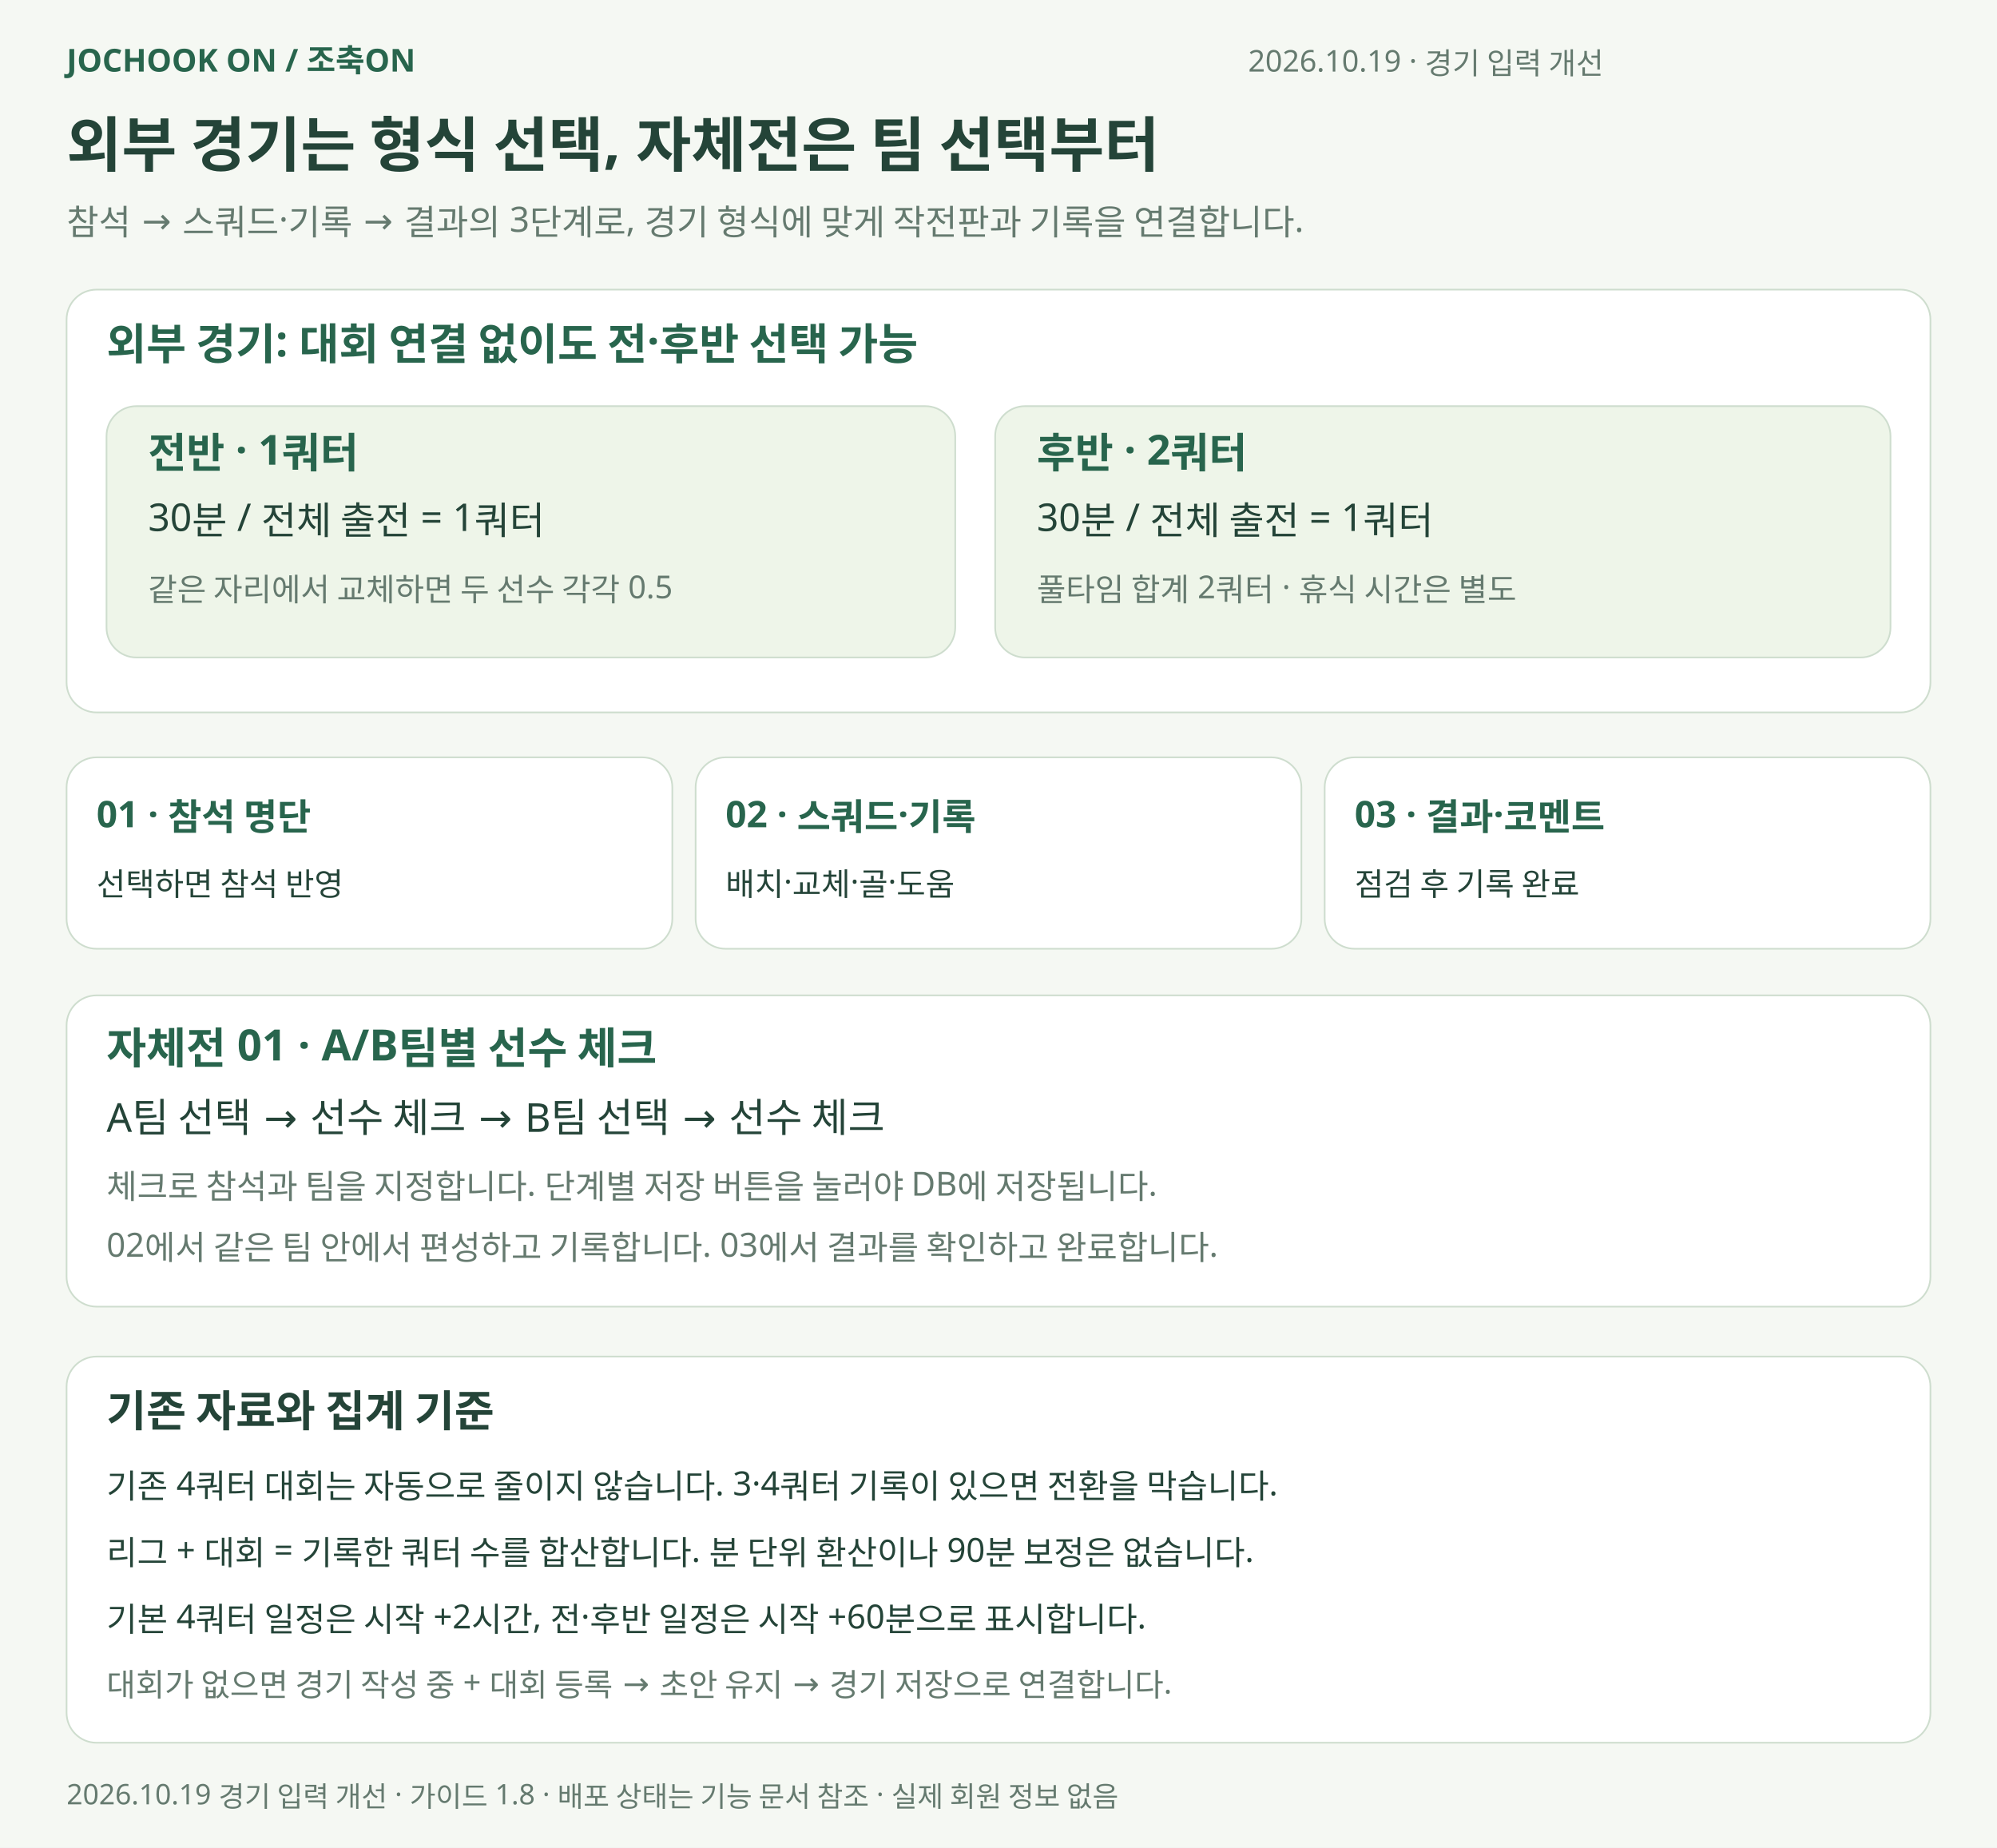
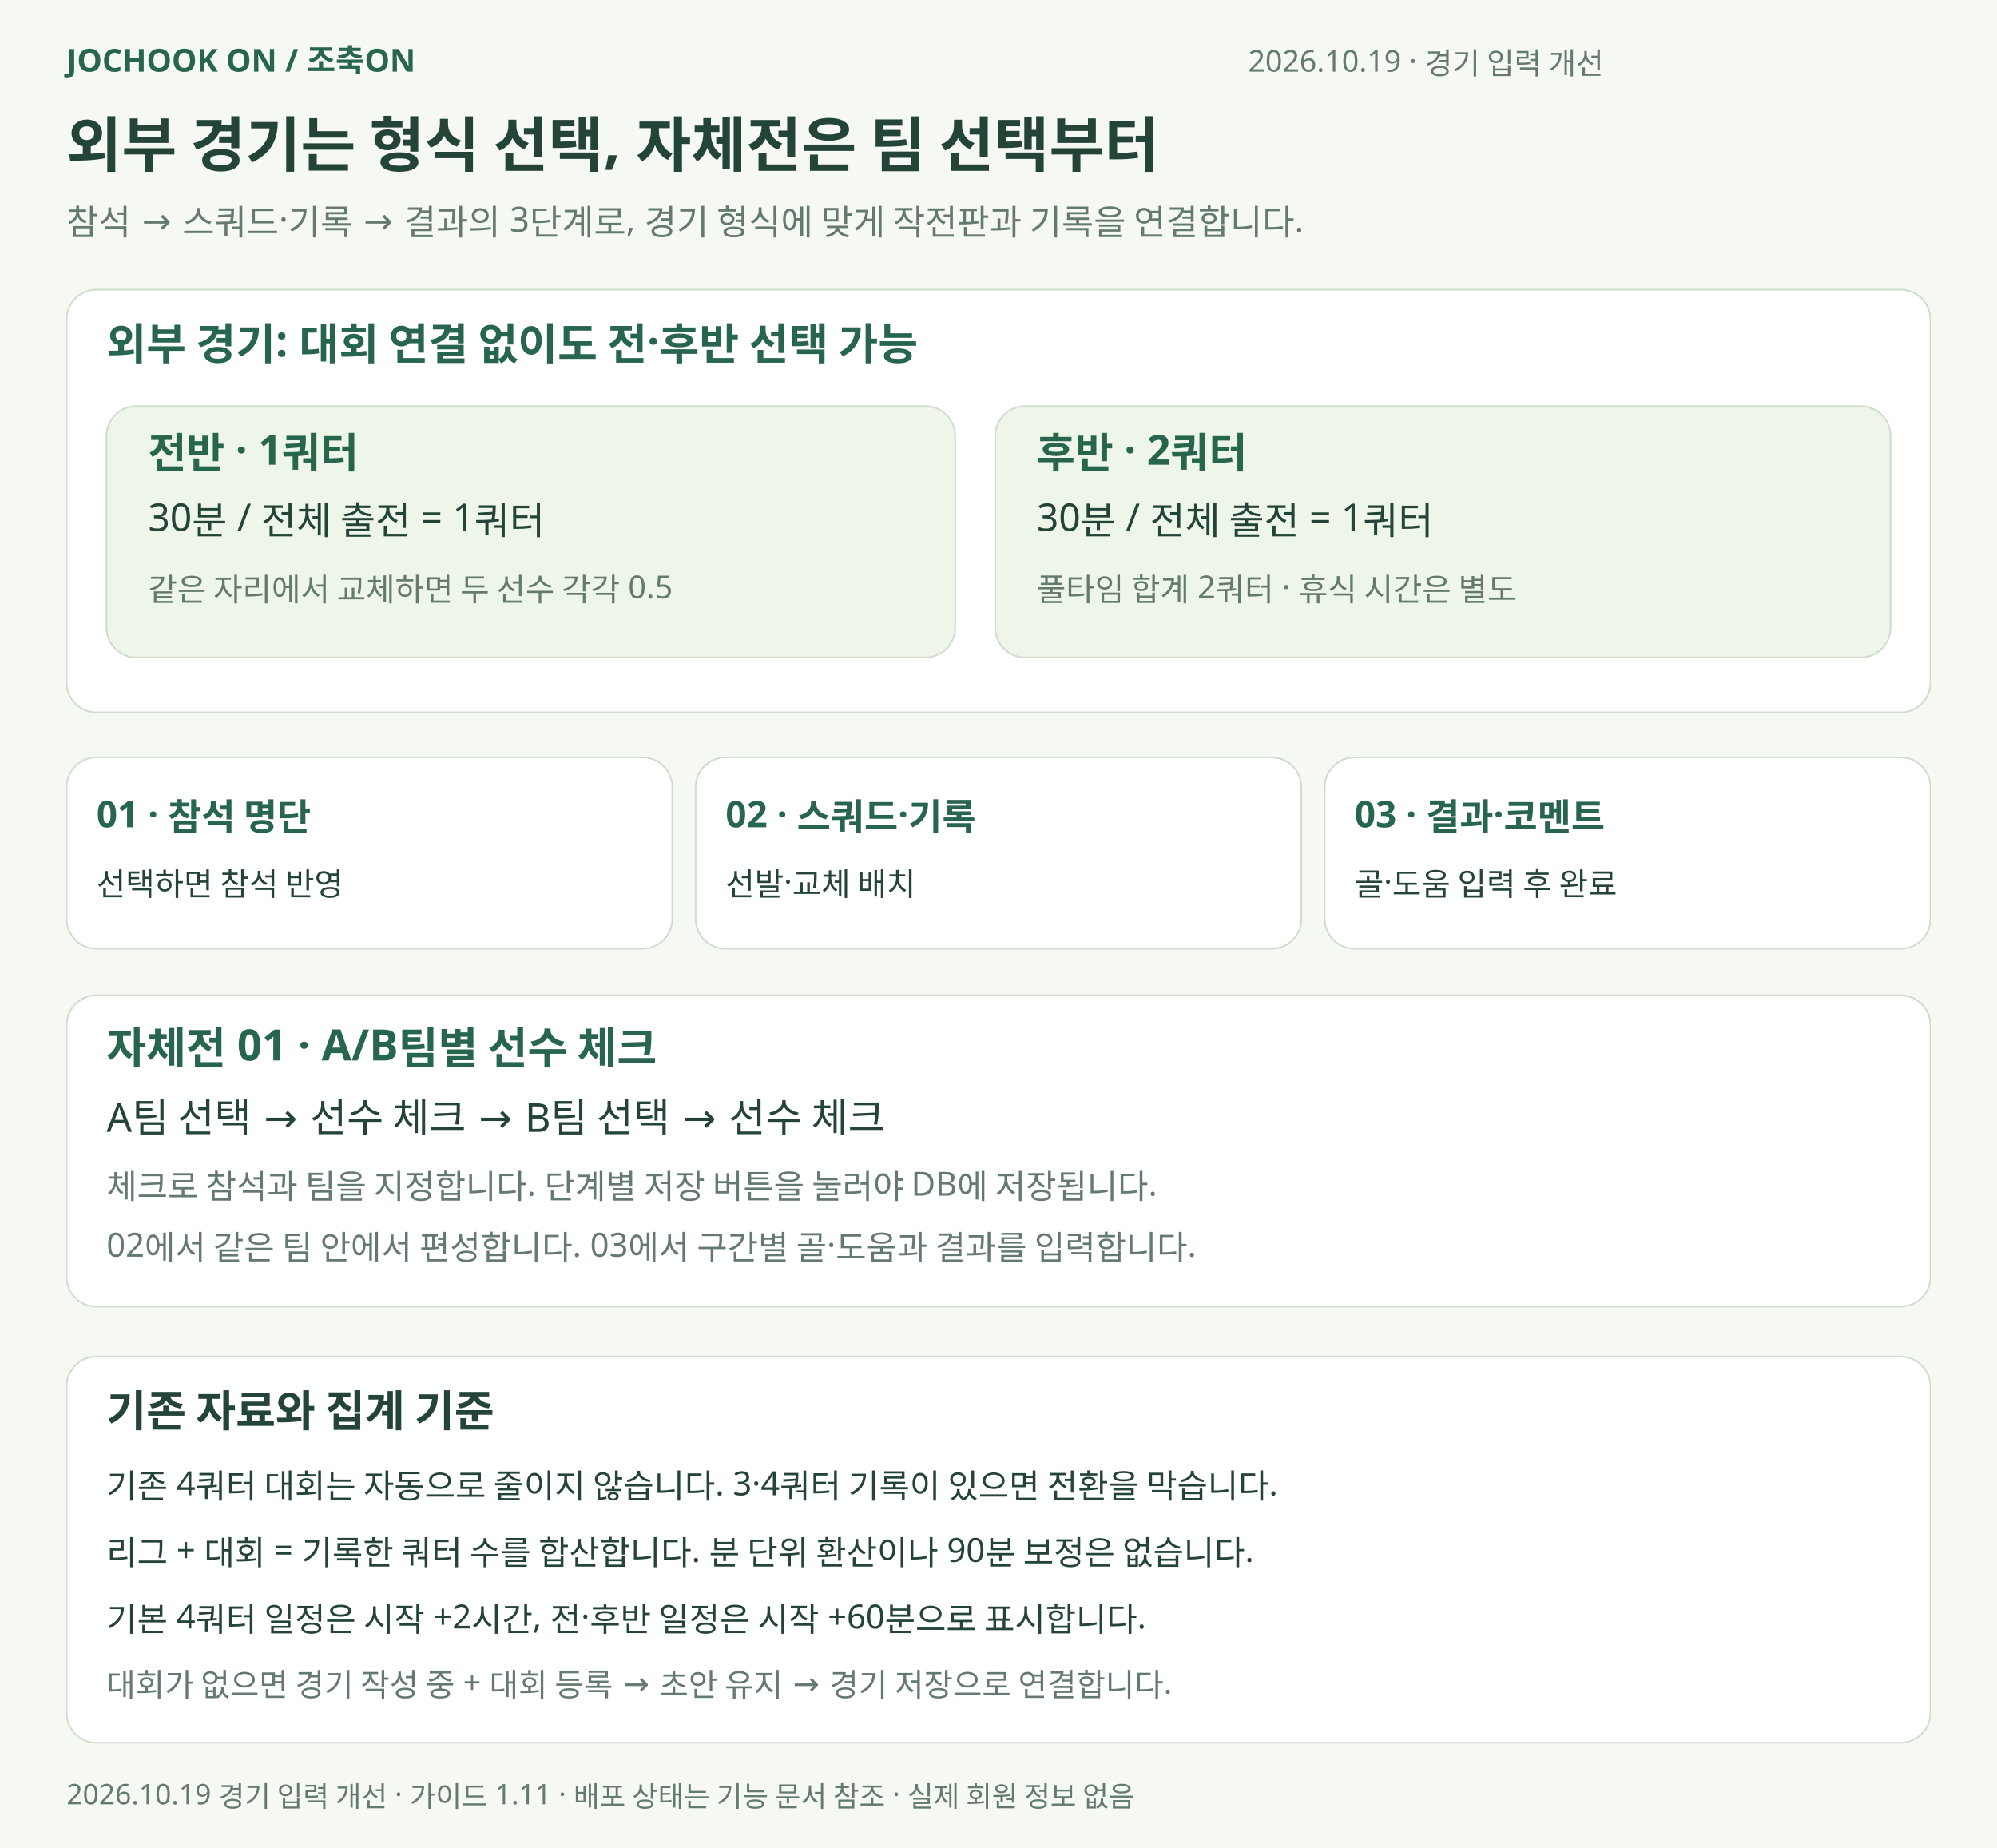
<svg xmlns="http://www.w3.org/2000/svg" width="1200" height="1110" viewBox="0 0 1200 1110" role="img" aria-labelledby="title desc">
  <rect width="1200" height="1110" fill="#f5f8f3" />
  <g font-family="Malgun Gothic, Apple SD Gothic Neo, sans-serif">
    <text x="40" y="43" fill="#28654d" font-size="19" font-weight="700">JOCHOOK ON / 조축ON</text>
    <text x="750" y="43" fill="#657a6f" font-size="18" font-weight="400">2026.10.19 · 경기 입력 개선</text>
    <text x="40" y="100" fill="#244438" font-size="36" font-weight="700">외부 경기는 형식 선택, 자체전은 팀 선택부터</text>
    <text x="40" y="141" fill="#657a6f" font-size="21" font-weight="400">참석 → 스쿼드·기록 → 결과의 3단계로, 경기 형식에 맞게 작전판과 기록을 연결합니다.</text>
    <rect x="40" y="174" width="1120" height="254" rx="18" fill="#fff" stroke="#ceddce" />
    <text x="64" y="216" fill="#28654d" font-size="26" font-weight="700">외부 경기: 대회 연결 없이도 전·후반 선택 가능</text>
    <rect x="64" y="244" width="510" height="151" rx="18" fill="#eef5e9" stroke="#ceddce" />
    <rect x="598" y="244" width="538" height="151" rx="18" fill="#eef5e9" stroke="#ceddce" />
    <text x="89" y="281" fill="#28654d" font-size="25" font-weight="700">전반 · 1쿼터</text>
    <text x="89" y="319" fill="#244438" font-size="23" font-weight="400">30분 / 전체 출전 = 1쿼터</text>
    <text x="89" y="361" fill="#657a6f" font-size="19" font-weight="400">같은 자리에서 교체하면 두 선수 각각 0.5</text>
    <text x="623" y="281" fill="#28654d" font-size="25" font-weight="700">후반 · 2쿼터</text>
    <text x="623" y="319" fill="#244438" font-size="23" font-weight="400">30분 / 전체 출전 = 1쿼터</text>
    <text x="623" y="361" fill="#657a6f" font-size="19" font-weight="400">풀타임 합계 2쿼터 · 휴식 시간은 별도</text>
    <rect x="40" y="455" width="364" height="115" rx="18" fill="#fff" stroke="#ceddce" />
    <text x="58" y="497" fill="#28654d" font-size="22" font-weight="700">01 · 참석 명단</text>
    <text x="58" y="538" fill="#244438" font-size="19" font-weight="400">선택하면 참석 반영</text>
    <rect x="418" y="455" width="364" height="115" rx="18" fill="#fff" stroke="#ceddce" />
    <text x="436" y="497" fill="#28654d" font-size="22" font-weight="700">02 · 스쿼드·기록</text>
-     <text x="436" y="538" fill="#244438" font-size="19" font-weight="400">배치·교체·골·도움</text>
+     <text x="436" y="538" fill="#244438" font-size="19" font-weight="400">선발·교체 배치</text>
    <rect x="796" y="455" width="364" height="115" rx="18" fill="#fff" stroke="#ceddce" />
    <text x="814" y="497" fill="#28654d" font-size="22" font-weight="700">03 · 결과·코멘트</text>
-     <text x="814" y="538" fill="#244438" font-size="19" font-weight="400">점검 후 기록 완료</text>
+     <text x="814" y="538" fill="#244438" font-size="19" font-weight="400">골·도움 입력 후 완료</text>
    <rect x="40" y="598" width="1120" height="187" rx="18" fill="#fff" stroke="#ceddce" />
    <text x="64" y="639" fill="#28654d" font-size="26" font-weight="700">자체전 01 · A/B팀별 선수 체크</text>
    <text x="64" y="680" fill="#244438" font-size="24" font-weight="400">A팀 선택 → 선수 체크 → B팀 선택 → 선수 체크</text>
    <text x="64" y="720" fill="#657a6f" font-size="20" font-weight="400">체크로 참석과 팀을 지정합니다. 단계별 저장 버튼을 눌러야 DB에 저장됩니다.</text>
-     <text x="64" y="755" fill="#657a6f" font-size="20" font-weight="400">02에서 같은 팀 안에서 편성하고 기록합니다. 03에서 결과를 확인하고 완료합니다.</text>
+     <text x="64" y="755" fill="#657a6f" font-size="20" font-weight="400">02에서 같은 팀 안에서 편성합니다. 03에서 구간별 골·도움과 결과를 입력합니다.</text>
    <rect x="40" y="815" width="1120" height="232" rx="18" fill="#fff" stroke="#ceddce" />
    <text x="64" y="857" fill="#244438" font-size="26" font-weight="700">기존 자료와 집계 기준</text>
    <text x="64" y="900" fill="#244438" font-size="20" font-weight="400">기존 4쿼터 대회는 자동으로 줄이지 않습니다. 3·4쿼터 기록이 있으면 전환을 막습니다.</text>
    <text x="64" y="940" fill="#244438" font-size="20" font-weight="400">리그 + 대회 = 기록한 쿼터 수를 합산합니다. 분 단위 환산이나 90분 보정은 없습니다.</text>
    <text x="64" y="980" fill="#244438" font-size="20" font-weight="400">기본 4쿼터 일정은 시작 +2시간, 전·후반 일정은 시작 +60분으로 표시합니다.</text>
    <text x="64" y="1019" fill="#657a6f" font-size="19" font-weight="400">대회가 없으면 경기 작성 중 + 대회 등록 → 초안 유지 → 경기 저장으로 연결합니다.</text>
-     <text x="40" y="1084" fill="#657a6f" font-size="17" font-weight="400">2026.10.19 경기 입력 개선 · 가이드 1.8 · 배포 상태는 기능 문서 참조 · 실제 회원 정보 없음</text>
+     <text x="40" y="1084" fill="#657a6f" font-size="17" font-weight="400">2026.10.19 경기 입력 개선 · 가이드 1.11 · 배포 상태는 기능 문서 참조 · 실제 회원 정보 없음</text>
  </g>
</svg>
